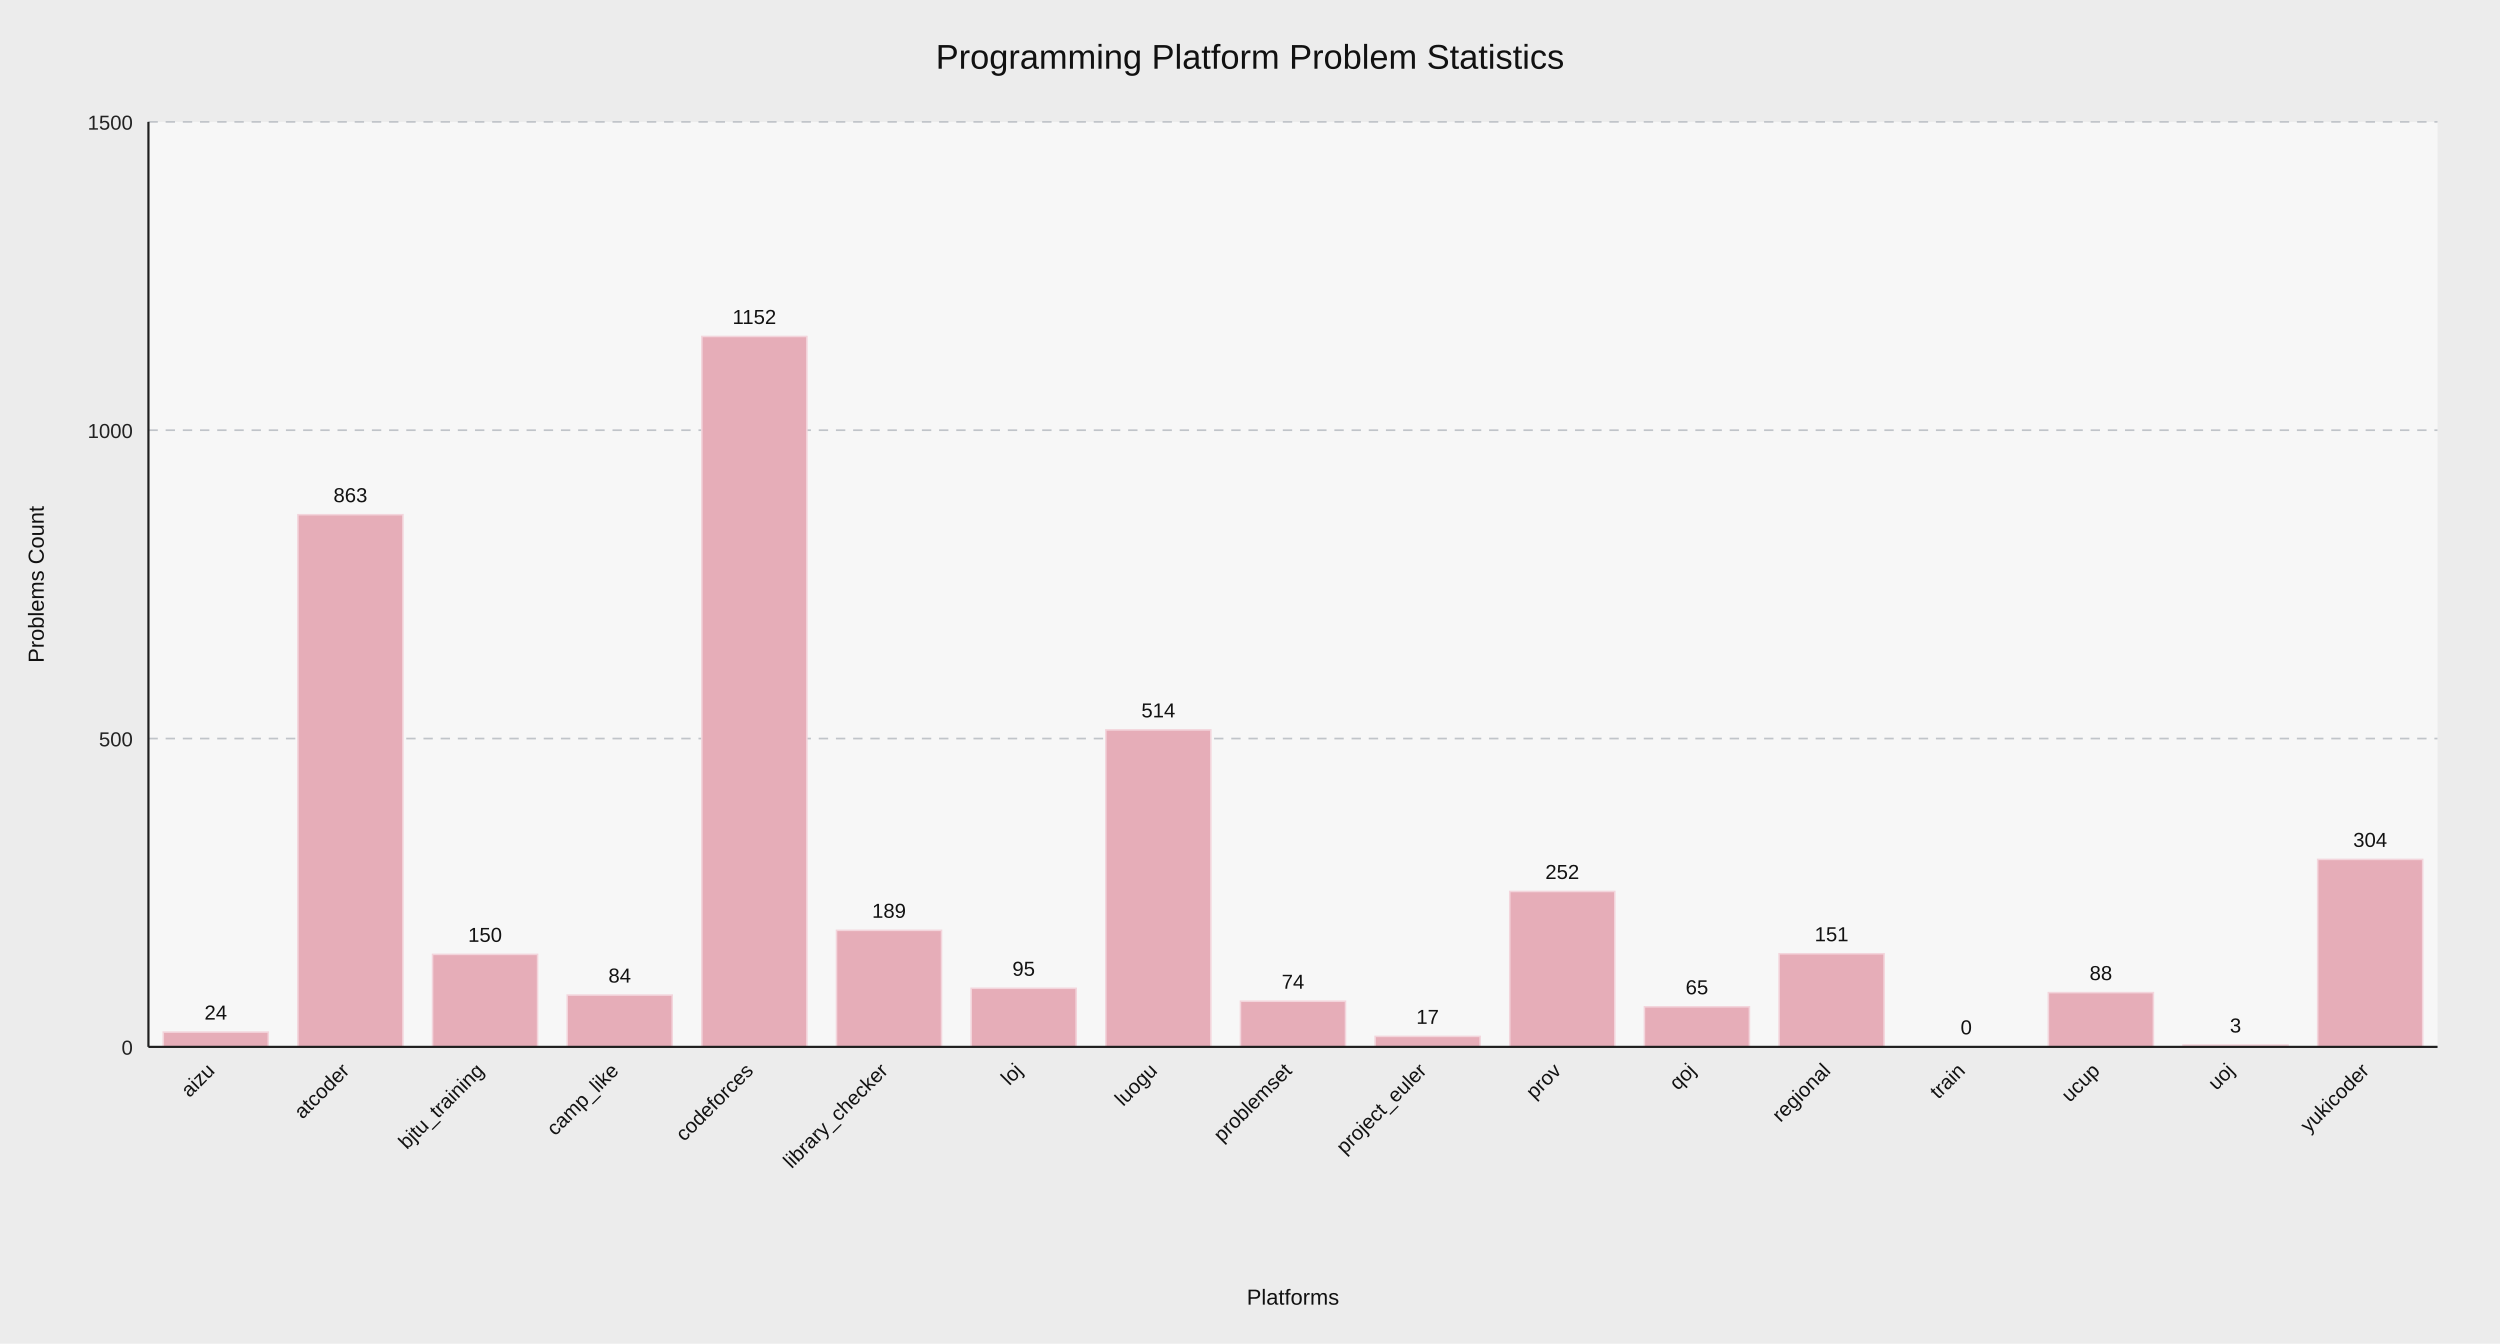
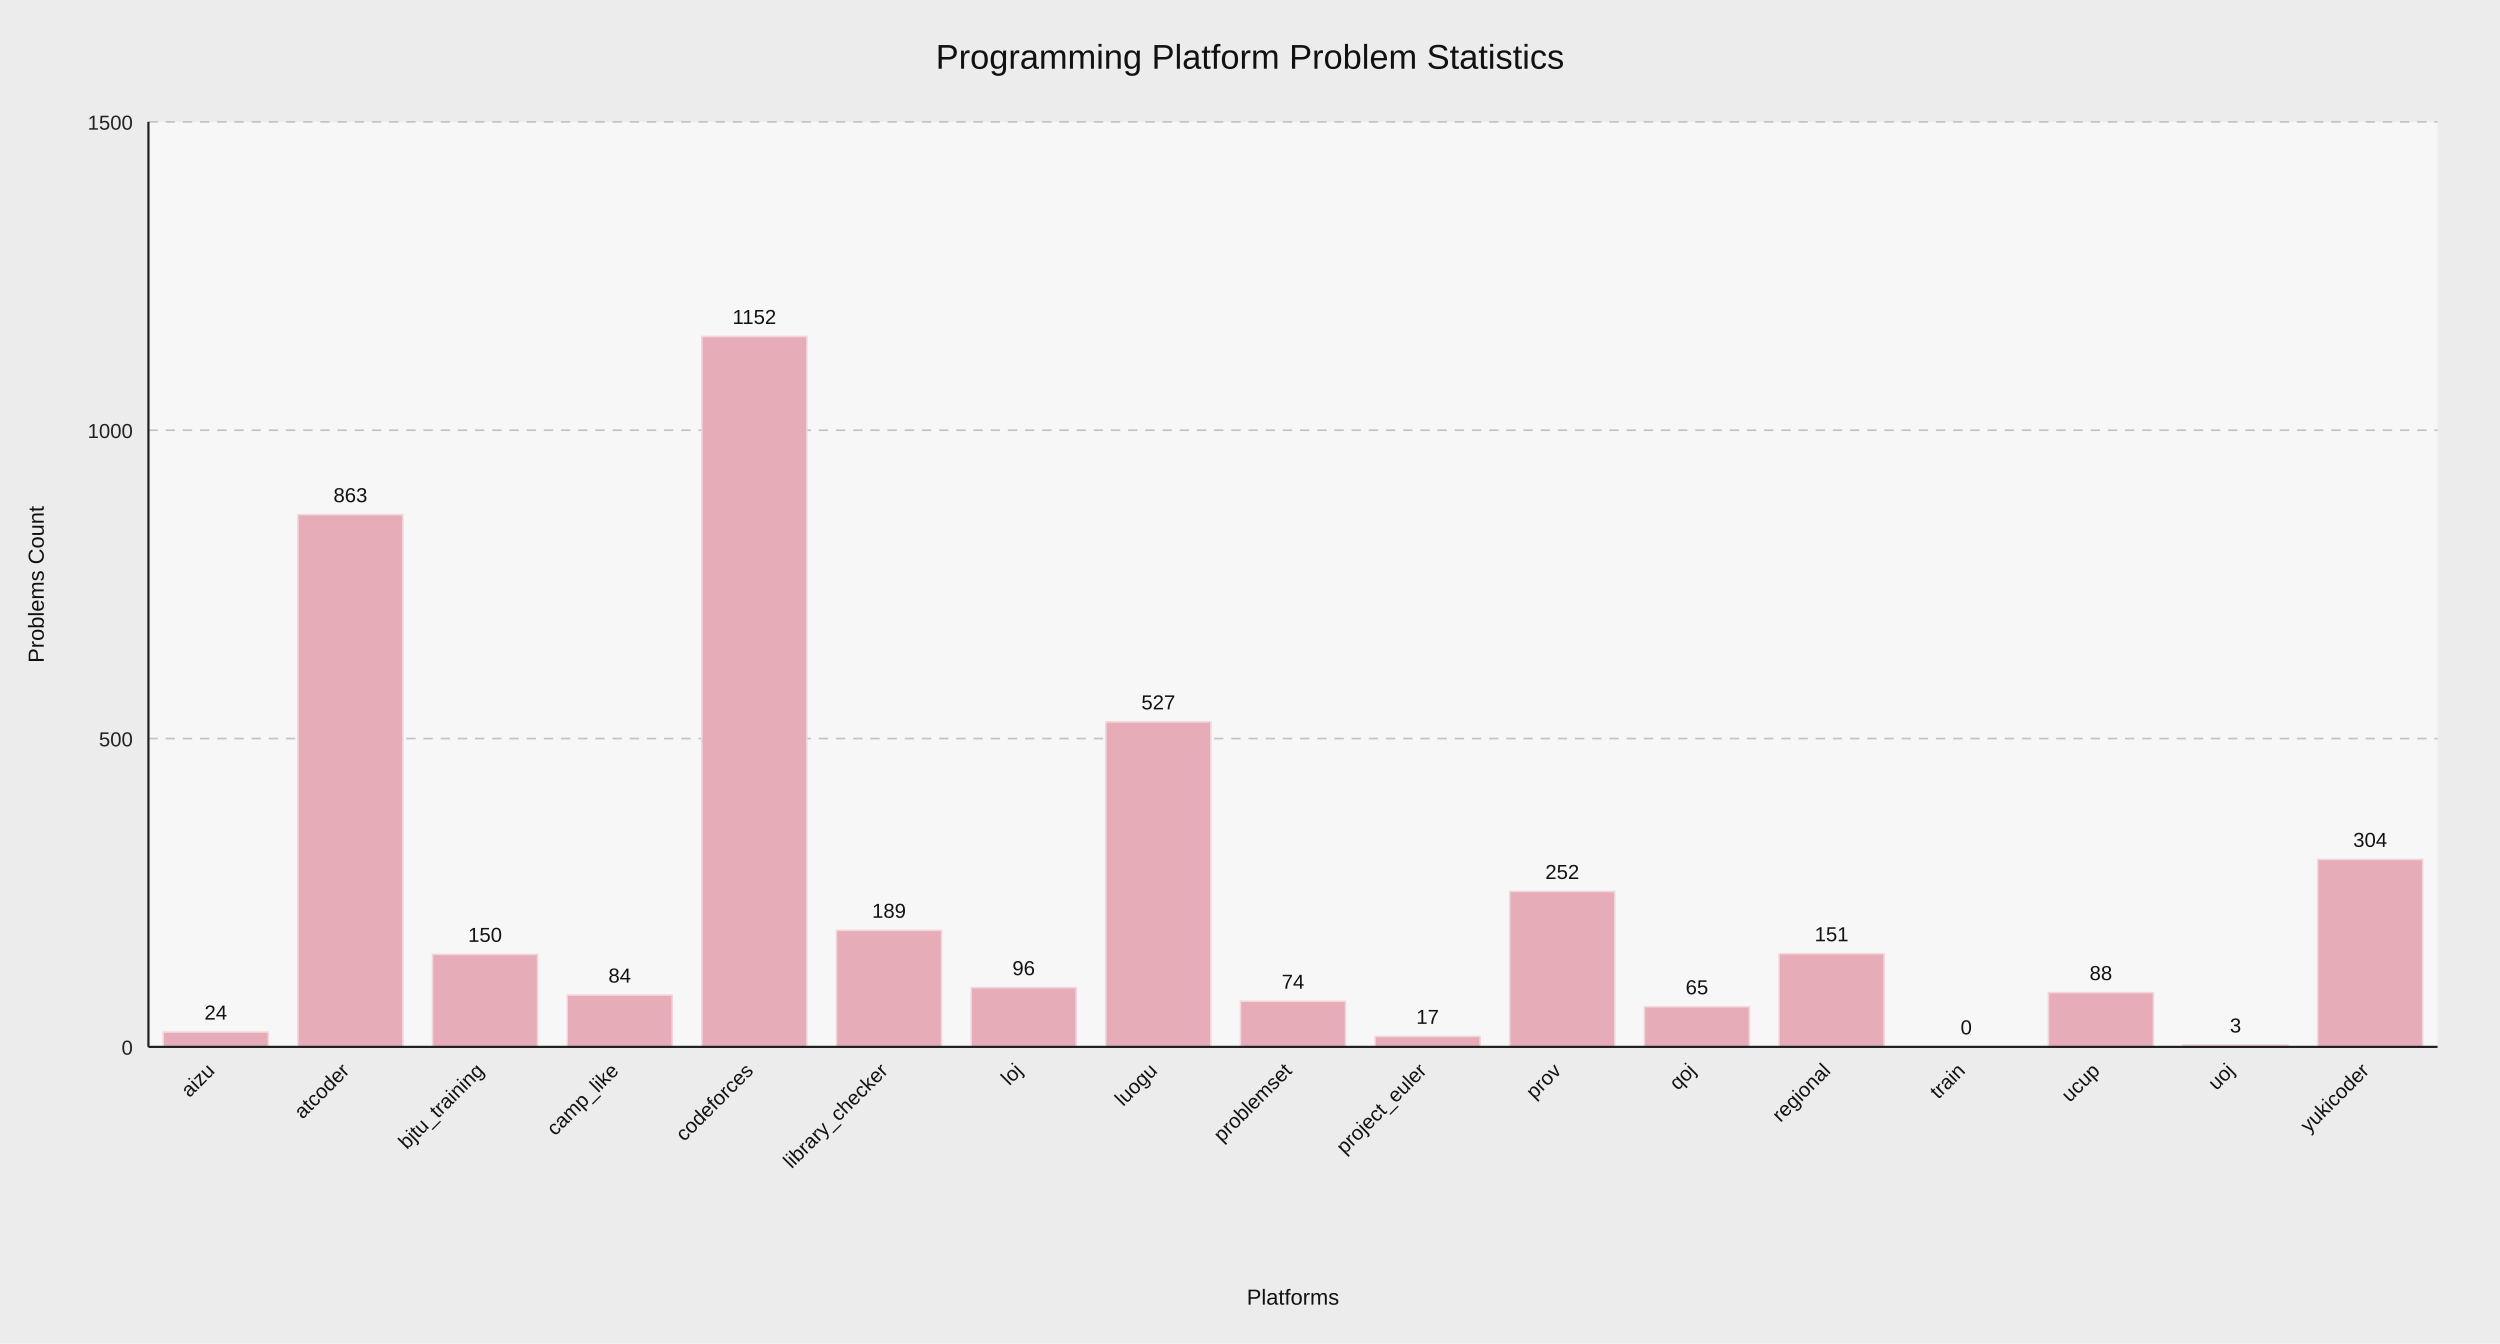
<svg xmlns="http://www.w3.org/2000/svg" width="1600" height="860" viewBox="0 0 1600 860">
  <rect x="0" y="0" width="1600" height="860" fill="#ececec" />
  <rect x="95" y="78" width="1465" height="592" fill="#f7f7f7" />
  <text x="800" y="44" text-anchor="middle" font-size="22" font-family="Segoe UI, Arial, sans-serif" fill="#111">Programming Platform Problem Statistics</text>
  <line x1="95" y1="670" x2="1560" y2="670" stroke="#c0c4c9" stroke-width="1.1" stroke-dasharray="6,5" />
  <text x="85" y="675" text-anchor="end" font-size="13" font-family="Segoe UI, Arial, sans-serif" fill="#222">0</text>
  <line x1="95" y1="472.667" x2="1560" y2="472.667" stroke="#c0c4c9" stroke-width="1.1" stroke-dasharray="6,5" />
  <text x="85" y="477.667" text-anchor="end" font-size="13" font-family="Segoe UI, Arial, sans-serif" fill="#222">500</text>
  <line x1="95" y1="275.333" x2="1560" y2="275.333" stroke="#c0c4c9" stroke-width="1.1" stroke-dasharray="6,5" />
  <text x="85" y="280.333" text-anchor="end" font-size="13" font-family="Segoe UI, Arial, sans-serif" fill="#222">1000</text>
  <line x1="95" y1="78" x2="1560" y2="78" stroke="#c0c4c9" stroke-width="1.1" stroke-dasharray="6,5" />
  <text x="85" y="83" text-anchor="end" font-size="13" font-family="Segoe UI, Arial, sans-serif" fill="#222">1500</text>
  <rect x="104.479" y="660.528" width="67.218" height="9.472" fill="#e6adb8" stroke="#f3d5dc" stroke-width="1" />
  <text x="138.088" y="652.528" text-anchor="middle" font-size="13" font-family="Segoe UI, Arial, sans-serif" fill="#121212">24</text>
  <g transform="translate(138.088,686) rotate(-45)">
    <text text-anchor="end" font-size="13" font-family="Segoe UI, Arial, sans-serif" fill="#121212">aizu</text>
  </g>
  <rect x="190.656" y="329.403" width="67.218" height="340.597" fill="#e6adb8" stroke="#f3d5dc" stroke-width="1" />
  <text x="224.265" y="321.403" text-anchor="middle" font-size="13" font-family="Segoe UI, Arial, sans-serif" fill="#121212">863</text>
  <g transform="translate(224.265,686) rotate(-45)">
    <text text-anchor="end" font-size="13" font-family="Segoe UI, Arial, sans-serif" fill="#121212">atcoder</text>
  </g>
  <rect x="276.832" y="610.8" width="67.218" height="59.2" fill="#e6adb8" stroke="#f3d5dc" stroke-width="1" />
  <text x="310.441" y="602.8" text-anchor="middle" font-size="13" font-family="Segoe UI, Arial, sans-serif" fill="#121212">150</text>
  <g transform="translate(310.441,686) rotate(-45)">
    <text text-anchor="end" font-size="13" font-family="Segoe UI, Arial, sans-serif" fill="#121212">bjtu_training</text>
  </g>
  <rect x="363.009" y="636.848" width="67.218" height="33.152" fill="#e6adb8" stroke="#f3d5dc" stroke-width="1" />
  <text x="396.618" y="628.848" text-anchor="middle" font-size="13" font-family="Segoe UI, Arial, sans-serif" fill="#121212">84</text>
  <g transform="translate(396.618,686) rotate(-45)">
    <text text-anchor="end" font-size="13" font-family="Segoe UI, Arial, sans-serif" fill="#121212">camp_like</text>
  </g>
  <rect x="449.185" y="215.344" width="67.218" height="454.656" fill="#e6adb8" stroke="#f3d5dc" stroke-width="1" />
  <text x="482.794" y="207.344" text-anchor="middle" font-size="13" font-family="Segoe UI, Arial, sans-serif" fill="#121212">1152</text>
  <g transform="translate(482.794,686) rotate(-45)">
    <text text-anchor="end" font-size="13" font-family="Segoe UI, Arial, sans-serif" fill="#121212">codeforces</text>
  </g>
  <rect x="535.362" y="595.408" width="67.218" height="74.592" fill="#e6adb8" stroke="#f3d5dc" stroke-width="1" />
  <text x="568.971" y="587.408" text-anchor="middle" font-size="13" font-family="Segoe UI, Arial, sans-serif" fill="#121212">189</text>
  <g transform="translate(568.971,686) rotate(-45)">
    <text text-anchor="end" font-size="13" font-family="Segoe UI, Arial, sans-serif" fill="#121212">library_checker</text>
  </g>
-   <rect x="621.538" y="632.507" width="67.218" height="37.493" fill="#e6adb8" stroke="#f3d5dc" stroke-width="1" />
-   <text x="655.147" y="624.507" text-anchor="middle" font-size="13" font-family="Segoe UI, Arial, sans-serif" fill="#121212">95</text>
+   <rect x="621.538" y="632.112" width="67.218" height="37.888" fill="#e6adb8" stroke="#f3d5dc" stroke-width="1" />
+   <text x="655.147" y="624.112" text-anchor="middle" font-size="13" font-family="Segoe UI, Arial, sans-serif" fill="#121212">96</text>
  <g transform="translate(655.147,686) rotate(-45)">
    <text text-anchor="end" font-size="13" font-family="Segoe UI, Arial, sans-serif" fill="#121212">loj</text>
  </g>
-   <rect x="707.715" y="467.141" width="67.218" height="202.859" fill="#e6adb8" stroke="#f3d5dc" stroke-width="1" />
-   <text x="741.324" y="459.141" text-anchor="middle" font-size="13" font-family="Segoe UI, Arial, sans-serif" fill="#121212">514</text>
+   <rect x="707.715" y="462.011" width="67.218" height="207.989" fill="#e6adb8" stroke="#f3d5dc" stroke-width="1" />
+   <text x="741.324" y="454.011" text-anchor="middle" font-size="13" font-family="Segoe UI, Arial, sans-serif" fill="#121212">527</text>
  <g transform="translate(741.324,686) rotate(-45)">
    <text text-anchor="end" font-size="13" font-family="Segoe UI, Arial, sans-serif" fill="#121212">luogu</text>
  </g>
  <rect x="793.891" y="640.795" width="67.218" height="29.205" fill="#e6adb8" stroke="#f3d5dc" stroke-width="1" />
  <text x="827.5" y="632.795" text-anchor="middle" font-size="13" font-family="Segoe UI, Arial, sans-serif" fill="#121212">74</text>
  <g transform="translate(827.5,686) rotate(-45)">
    <text text-anchor="end" font-size="13" font-family="Segoe UI, Arial, sans-serif" fill="#121212">problemset</text>
  </g>
  <rect x="880.068" y="663.291" width="67.218" height="6.709" fill="#e6adb8" stroke="#f3d5dc" stroke-width="1" />
  <text x="913.676" y="655.291" text-anchor="middle" font-size="13" font-family="Segoe UI, Arial, sans-serif" fill="#121212">17</text>
  <g transform="translate(913.676,686) rotate(-45)">
    <text text-anchor="end" font-size="13" font-family="Segoe UI, Arial, sans-serif" fill="#121212">project_euler</text>
  </g>
  <rect x="966.244" y="570.544" width="67.218" height="99.456" fill="#e6adb8" stroke="#f3d5dc" stroke-width="1" />
  <text x="999.853" y="562.544" text-anchor="middle" font-size="13" font-family="Segoe UI, Arial, sans-serif" fill="#121212">252</text>
  <g transform="translate(999.853,686) rotate(-45)">
    <text text-anchor="end" font-size="13" font-family="Segoe UI, Arial, sans-serif" fill="#121212">prov</text>
  </g>
  <rect x="1052.42" y="644.347" width="67.218" height="25.653" fill="#e6adb8" stroke="#f3d5dc" stroke-width="1" />
  <text x="1086.03" y="636.347" text-anchor="middle" font-size="13" font-family="Segoe UI, Arial, sans-serif" fill="#121212">65</text>
  <g transform="translate(1086.03,686) rotate(-45)">
    <text text-anchor="end" font-size="13" font-family="Segoe UI, Arial, sans-serif" fill="#121212">qoj</text>
  </g>
  <rect x="1138.6" y="610.405" width="67.218" height="59.595" fill="#e6adb8" stroke="#f3d5dc" stroke-width="1" />
  <text x="1172.21" y="602.405" text-anchor="middle" font-size="13" font-family="Segoe UI, Arial, sans-serif" fill="#121212">151</text>
  <g transform="translate(1172.21,686) rotate(-45)">
    <text text-anchor="end" font-size="13" font-family="Segoe UI, Arial, sans-serif" fill="#121212">regional</text>
  </g>
  <rect x="1224.77" y="670" width="67.218" height="0" fill="#e6adb8" stroke="#f3d5dc" stroke-width="1" />
  <text x="1258.38" y="662" text-anchor="middle" font-size="13" font-family="Segoe UI, Arial, sans-serif" fill="#121212">0</text>
  <g transform="translate(1258.38,686) rotate(-45)">
    <text text-anchor="end" font-size="13" font-family="Segoe UI, Arial, sans-serif" fill="#121212">train</text>
  </g>
  <rect x="1310.95" y="635.269" width="67.218" height="34.731" fill="#e6adb8" stroke="#f3d5dc" stroke-width="1" />
  <text x="1344.56" y="627.269" text-anchor="middle" font-size="13" font-family="Segoe UI, Arial, sans-serif" fill="#121212">88</text>
  <g transform="translate(1344.56,686) rotate(-45)">
    <text text-anchor="end" font-size="13" font-family="Segoe UI, Arial, sans-serif" fill="#121212">ucup</text>
  </g>
  <rect x="1397.13" y="668.816" width="67.218" height="1.184" fill="#e6adb8" stroke="#f3d5dc" stroke-width="1" />
  <text x="1430.74" y="660.816" text-anchor="middle" font-size="13" font-family="Segoe UI, Arial, sans-serif" fill="#121212">3</text>
  <g transform="translate(1430.74,686) rotate(-45)">
    <text text-anchor="end" font-size="13" font-family="Segoe UI, Arial, sans-serif" fill="#121212">uoj</text>
  </g>
  <rect x="1483.3" y="550.021" width="67.218" height="119.979" fill="#e6adb8" stroke="#f3d5dc" stroke-width="1" />
  <text x="1516.91" y="542.021" text-anchor="middle" font-size="13" font-family="Segoe UI, Arial, sans-serif" fill="#121212">304</text>
  <g transform="translate(1516.91,686) rotate(-45)">
    <text text-anchor="end" font-size="13" font-family="Segoe UI, Arial, sans-serif" fill="#121212">yukicoder</text>
  </g>
  <line x1="95" y1="78" x2="95" y2="670" stroke="#1f1f1f" stroke-width="1.4" />
  <line x1="95" y1="670" x2="1560" y2="670" stroke="#1f1f1f" stroke-width="1.4" />
  <text x="827.5" y="835" text-anchor="middle" font-size="14" font-family="Segoe UI, Arial, sans-serif" fill="#111">Platforms</text>
  <g transform="translate(28,374) rotate(-90)">
    <text text-anchor="middle" font-size="14" font-family="Segoe UI, Arial, sans-serif" fill="#111">Problems Count</text>
  </g>
</svg>
